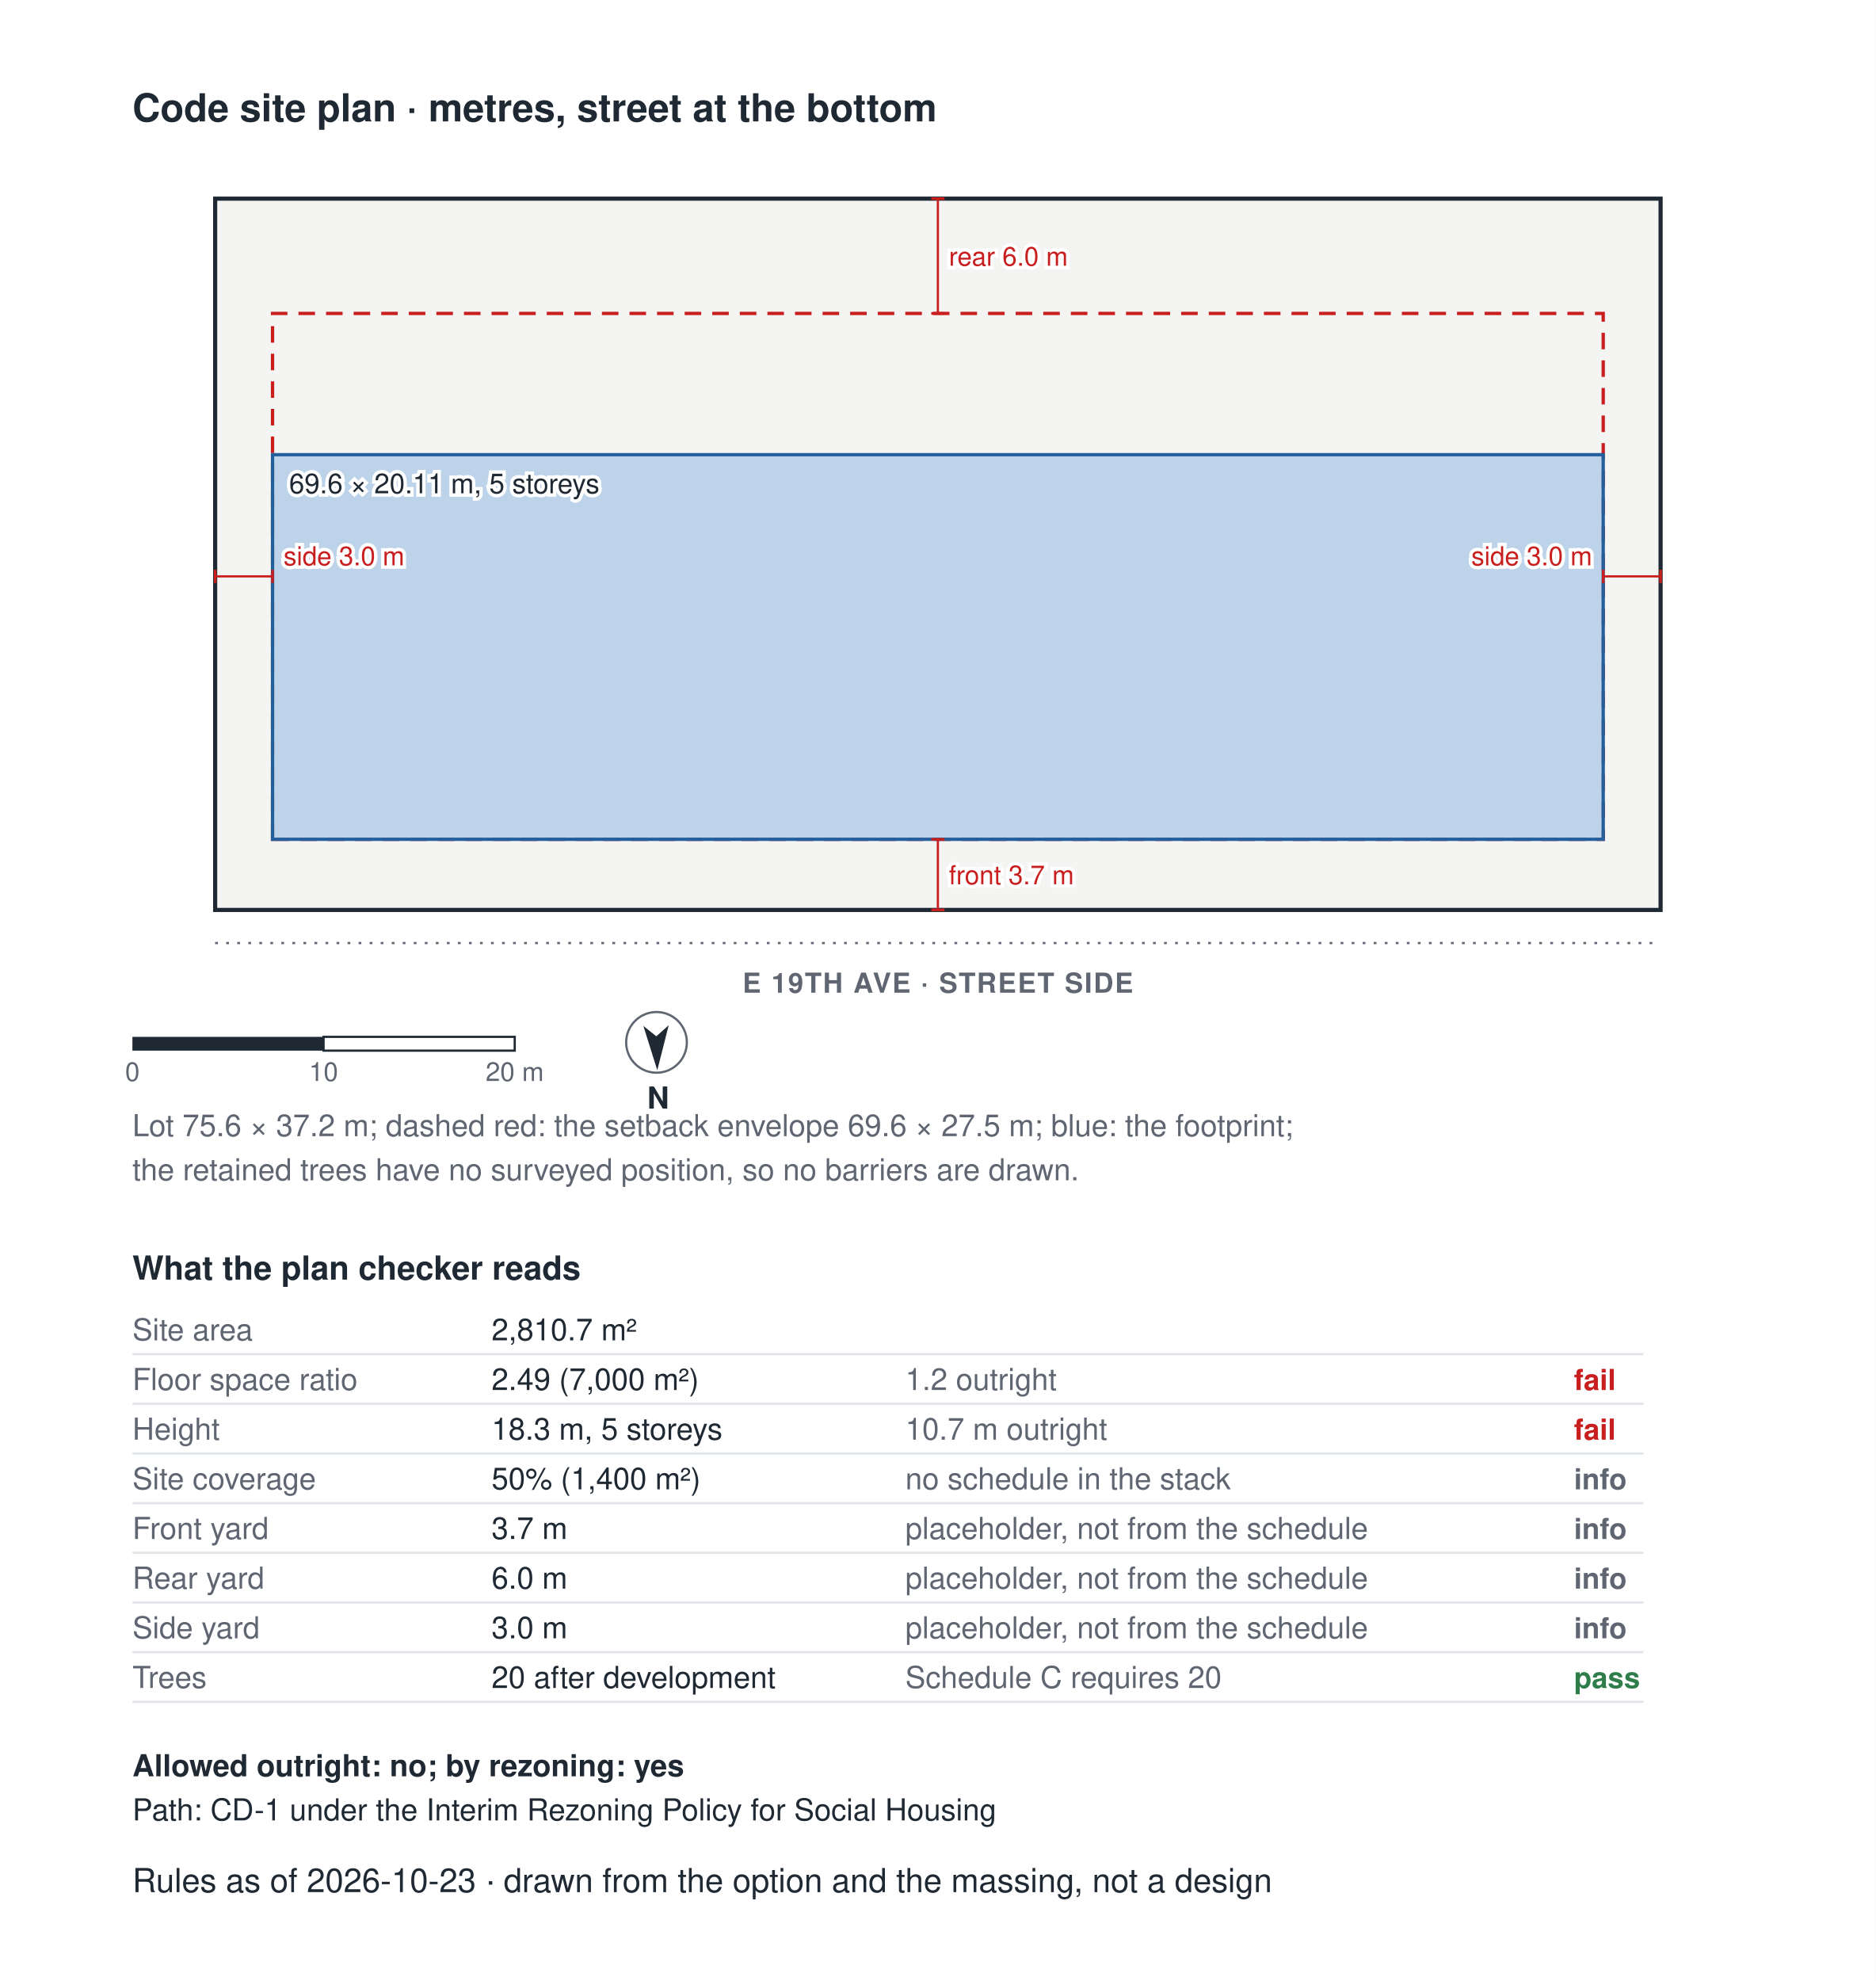
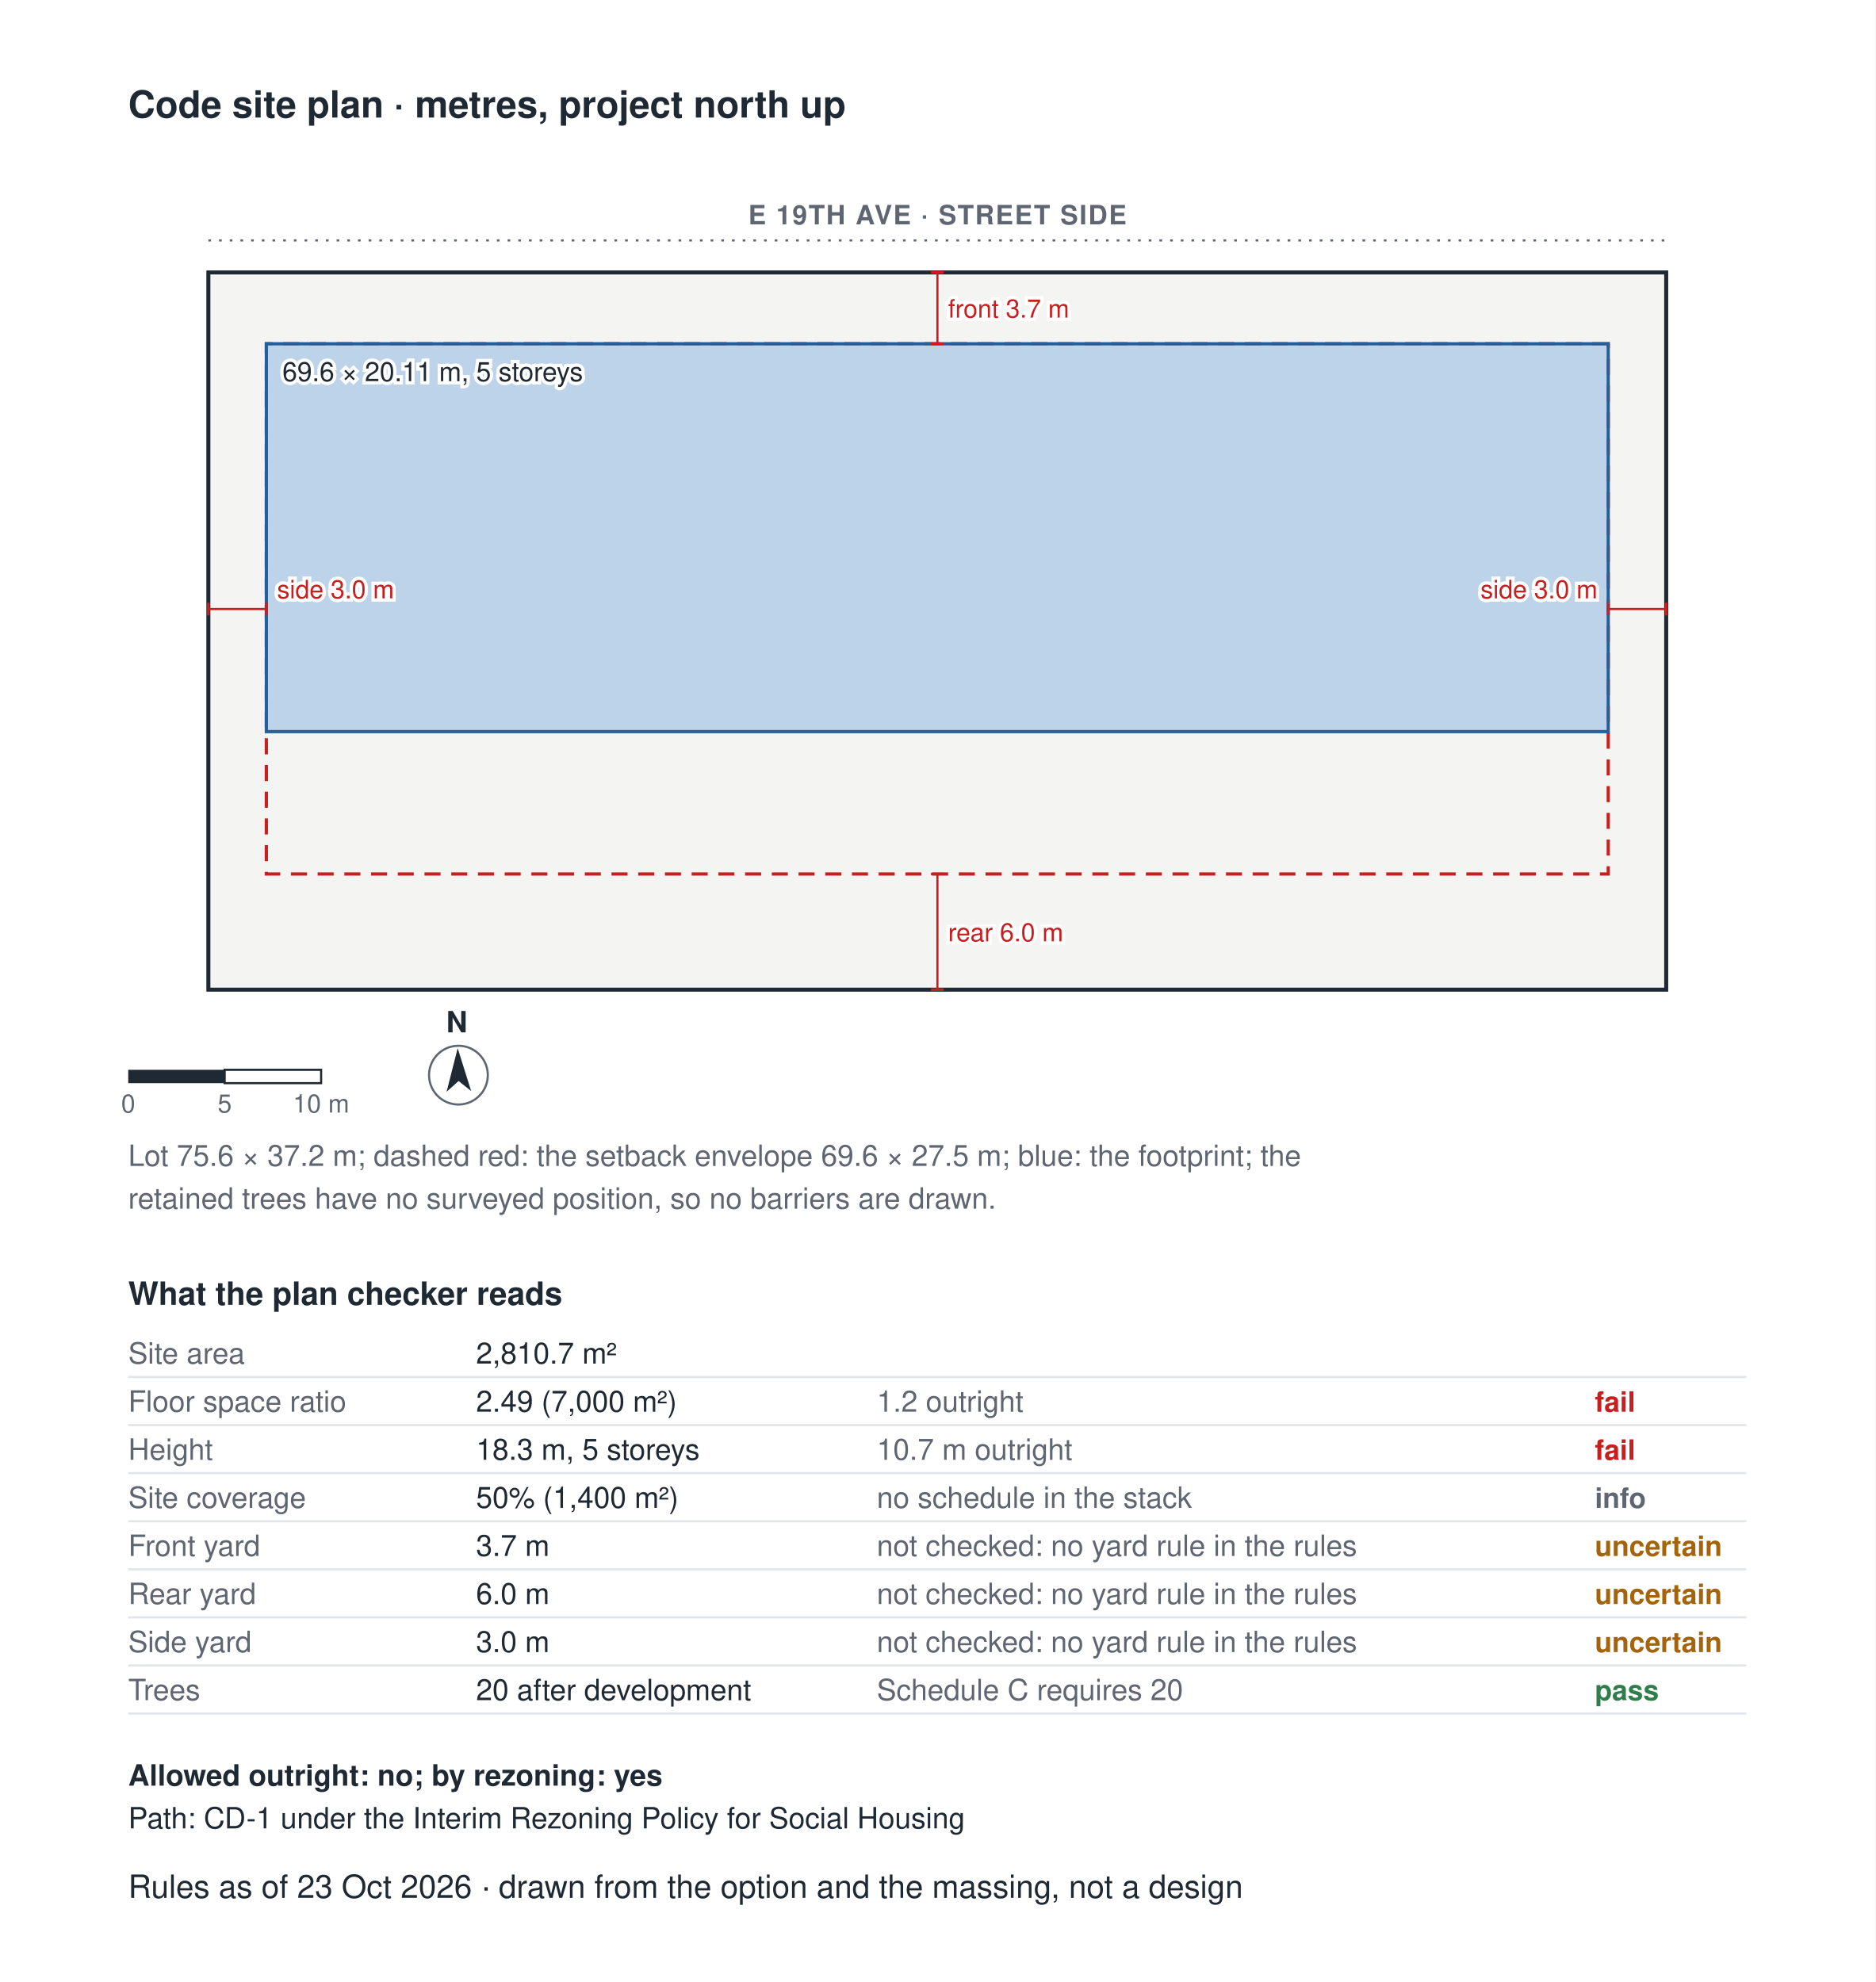
- <svg xmlns="http://www.w3.org/2000/svg" width="680" height="718" viewBox="0 0 680 718" font-family="IBM Plex Sans, Helvetica, Arial, sans-serif" font-size="12" fill="#1f2933" role="img" aria-label="Code site plan">
+ <svg xmlns="http://www.w3.org/2000/svg" width="702" height="742" viewBox="0 0 702 742" font-family="IBM Plex Sans, Helvetica, Arial, sans-serif" font-size="12" fill="#1f2933" role="img" aria-label="Code site plan">
  <rect width="100%" height="100%" fill="#ffffff" />
  <defs>
    <marker id="tick" viewBox="0 0 6 6" refX="3" refY="3" markerWidth="6" markerHeight="6" orient="auto">
      <path d="M3 0V6" stroke="#c81e1e" stroke-width="1.2" />
    </marker>
  </defs>
-   <text x="48" y="44" font-size="14" font-weight="600">Code site plan · metres, street at the bottom</text>
-   <polygon points="78.0,329.8 602.0,329.8 602.0,72.0 78.0,72.0" fill="#f4f4f2" stroke="#1f2933" stroke-width="1.5" />
-   <polygon points="98.8,304.2 581.2,304.2 581.2,113.6 98.8,113.6" fill="none" stroke="#c81e1e" stroke-width="1.2" stroke-dasharray="6 4" />
-   <polygon points="98.8,304.2 581.2,304.2 581.2,164.8 98.8,164.8" fill="#8fb8e3" fill-opacity="0.55" stroke="#245f9c" stroke-width="1.2" />
-   <text x="104.8" y="178.8" font-size="10" fill="#1f2933" stroke="#ffffff" stroke-width="2.5" paint-order="stroke">69.6 × 20.11 m, 5 storeys</text>
-   <path d="M340.0 329.8L340.0 304.2" stroke="#c81e1e" stroke-width="0.8" fill="none" marker-start="url(#tick)" marker-end="url(#tick)" />
-   <text x="344.0" y="320.5" font-size="9.5" fill="#c81e1e" stroke="#ffffff" stroke-width="2.5" paint-order="stroke">front 3.7 m</text>
-   <path d="M340.0 113.6L340.0 72.0" stroke="#c81e1e" stroke-width="0.8" fill="none" marker-start="url(#tick)" marker-end="url(#tick)" />
-   <text x="344.0" y="96.3" font-size="9.5" fill="#c81e1e" stroke="#ffffff" stroke-width="2.5" paint-order="stroke">rear 6.0 m</text>
-   <path d="M78.0 208.9L98.8 208.9" stroke="#c81e1e" stroke-width="0.8" fill="none" marker-start="url(#tick)" marker-end="url(#tick)" />
-   <text x="102.8" y="204.9" font-size="9.5" text-anchor="start" fill="#c81e1e" stroke="#ffffff" stroke-width="2.5" paint-order="stroke">side 3.0 m</text>
-   <path d="M581.2 208.9L602.0 208.9" stroke="#c81e1e" stroke-width="0.8" fill="none" marker-start="url(#tick)" marker-end="url(#tick)" />
-   <text x="577.2" y="204.9" font-size="9.5" text-anchor="end" fill="#c81e1e" stroke="#ffffff" stroke-width="2.5" paint-order="stroke">side 3.0 m</text>
-   <line x1="78.0" y1="341.8" x2="602.0" y2="341.8" stroke="#5f6672" stroke-width="0.8" stroke-dasharray="1 3" />
-   <text x="340.0" y="359.8" font-size="10" font-weight="600" letter-spacing="0.5" text-anchor="middle" fill="#5f6672">E 19TH AVE · STREET SIDE</text>
-   <rect x="48.0" y="375.8" width="69.3" height="5" fill="#1f2933" />
-   <rect x="117.3" y="375.8" width="69.3" height="5" fill="#ffffff" stroke="#1f2933" stroke-width="0.8" />
-   <text x="48.0" y="391.8" font-size="9.5" text-anchor="middle" fill="#5f6672">0</text>
-   <text x="117.3" y="391.8" font-size="9.5" text-anchor="middle" fill="#5f6672">10</text>
-   <text x="186.6" y="391.8" font-size="9.5" text-anchor="middle" fill="#5f6672">20 m</text>
-   <g transform="rotate(-181.6 238.0 377.8)">
-     <circle cx="238.0" cy="377.8" r="11.0" fill="#ffffff" stroke="#5f6672" stroke-width="0.8" />
-     <polygon points="238.0,367.7 242.6,383.9 238.0,380.0 233.4,383.9" fill="#1f2933" />
+   <text x="48" y="44" font-size="14" font-weight="600">Code site plan · metres, project north up</text>
+   <polygon points="623.7,102.0 78.0,102.0 78.0,370.5 623.7,370.5" fill="#f4f4f2" stroke="#1f2933" stroke-width="1.5" />
+   <polygon points="602.0,128.7 99.7,128.7 99.7,327.2 602.0,327.2" fill="none" stroke="#c81e1e" stroke-width="1.2" stroke-dasharray="6 4" />
+   <polygon points="602.0,128.7 99.7,128.7 99.7,273.9 602.0,273.9" fill="#8fb8e3" fill-opacity="0.55" stroke="#245f9c" stroke-width="1.2" />
+   <text x="105.7" y="142.7" font-size="10" fill="#1f2933" stroke="#ffffff" stroke-width="2.5" paint-order="stroke">69.6 × 20.11 m, 5 storeys</text>
+   <path d="M350.9 102.0L350.9 128.7" stroke="#c81e1e" stroke-width="0.8" fill="none" marker-start="url(#tick)" marker-end="url(#tick)" />
+   <text x="354.9" y="118.9" font-size="9.5" fill="#c81e1e" stroke="#ffffff" stroke-width="2.5" paint-order="stroke">front 3.7 m</text>
+   <path d="M350.9 327.2L350.9 370.5" stroke="#c81e1e" stroke-width="0.8" fill="none" marker-start="url(#tick)" marker-end="url(#tick)" />
+   <text x="354.9" y="352.4" font-size="9.5" fill="#c81e1e" stroke="#ffffff" stroke-width="2.5" paint-order="stroke">rear 6.0 m</text>
+   <path d="M623.7 228.0L602.0 228.0" stroke="#c81e1e" stroke-width="0.8" fill="none" marker-start="url(#tick)" marker-end="url(#tick)" />
+   <text x="598.0" y="224.0" font-size="9.5" text-anchor="end" fill="#c81e1e" stroke="#ffffff" stroke-width="2.5" paint-order="stroke">side 3.0 m</text>
+   <path d="M99.7 228.0L78.0 228.0" stroke="#c81e1e" stroke-width="0.8" fill="none" marker-start="url(#tick)" marker-end="url(#tick)" />
+   <text x="103.7" y="224.0" font-size="9.5" text-anchor="start" fill="#c81e1e" stroke="#ffffff" stroke-width="2.5" paint-order="stroke">side 3.0 m</text>
+   <line x1="78.0" y1="90.0" x2="623.7" y2="90.0" stroke="#5f6672" stroke-width="0.8" stroke-dasharray="1 3" />
+   <text x="350.9" y="84.0" font-size="10" font-weight="600" letter-spacing="0.5" text-anchor="middle" fill="#5f6672">E 19TH AVE · STREET SIDE</text>
+   <rect x="48.0" y="400.5" width="36.1" height="5" fill="#1f2933" />
+   <rect x="84.1" y="400.5" width="36.1" height="5" fill="#ffffff" stroke="#1f2933" stroke-width="0.8" />
+   <text x="48.0" y="416.5" font-size="9.5" text-anchor="middle" fill="#5f6672">0</text>
+   <text x="84.1" y="416.5" font-size="9.5" text-anchor="middle" fill="#5f6672">5</text>
+   <text x="120.2" y="416.5" font-size="9.5" text-anchor="middle" fill="#5f6672">10 m</text>
+   <g transform="rotate(-1.6 171.6 402.5)">
+     <circle cx="171.6" cy="402.5" r="11.0" fill="#ffffff" stroke="#5f6672" stroke-width="0.8" />
+     <polygon points="171.6,392.4 176.2,408.6 171.6,404.7 167.0,408.6" fill="#1f2933" />
  </g>
-   <text x="238.6" y="401.8" font-size="11" font-weight="600" text-anchor="middle" fill="#1f2933">N</text>
-   <text x="48" y="411.8" font-size="11" fill="#5f6672">Lot 75.6 × 37.2 m; dashed red: the setback envelope 69.6 × 27.5 m; blue: the footprint;</text>
-   <text x="48" y="427.8" font-size="11" fill="#5f6672">the retained trees have no surveyed position, so no barriers are drawn.</text>
-   <text x="48" y="463.8" font-size="12" font-weight="600">What the plan checker reads</text>
-   <line x1="48" y1="490.8" x2="595.8" y2="490.8" stroke="#e1e5ea" stroke-width="0.8" />
-   <text x="48.0" y="485.8" font-size="11" fill="#5f6672">Site area</text>
-   <text x="178.2" y="485.8" font-size="11">2,810.7 m²</text>
-   <line x1="48" y1="508.8" x2="595.8" y2="508.8" stroke="#e1e5ea" stroke-width="0.8" />
-   <text x="48.0" y="503.8" font-size="11" fill="#5f6672">Floor space ratio</text>
-   <text x="178.2" y="503.8" font-size="11">2.49 (7,000 m²)</text>
-   <text x="328.2" y="503.8" font-size="11" fill="#5f6672">1.2 outright</text>
-   <text x="570.6" y="503.8" font-size="10.5" font-weight="600" fill="#c81e1e">fail</text>
-   <line x1="48" y1="526.8" x2="595.8" y2="526.8" stroke="#e1e5ea" stroke-width="0.8" />
-   <text x="48.0" y="521.8" font-size="11" fill="#5f6672">Height</text>
-   <text x="178.2" y="521.8" font-size="11">18.3 m, 5 storeys</text>
-   <text x="328.2" y="521.8" font-size="11" fill="#5f6672">10.7 m outright</text>
-   <text x="570.6" y="521.8" font-size="10.5" font-weight="600" fill="#c81e1e">fail</text>
-   <line x1="48" y1="544.8" x2="595.8" y2="544.8" stroke="#e1e5ea" stroke-width="0.8" />
-   <text x="48.0" y="539.8" font-size="11" fill="#5f6672">Site coverage</text>
-   <text x="178.2" y="539.8" font-size="11">50% (1,400 m²)</text>
-   <text x="328.2" y="539.8" font-size="11" fill="#5f6672">no schedule in the stack</text>
-   <text x="570.6" y="539.8" font-size="10.5" font-weight="600" fill="#5f6672">info</text>
-   <line x1="48" y1="562.8" x2="595.8" y2="562.8" stroke="#e1e5ea" stroke-width="0.8" />
-   <text x="48.0" y="557.8" font-size="11" fill="#5f6672">Front yard</text>
-   <text x="178.2" y="557.8" font-size="11">3.7 m</text>
-   <text x="328.2" y="557.8" font-size="11" fill="#5f6672">placeholder, not from the schedule</text>
-   <text x="570.6" y="557.8" font-size="10.5" font-weight="600" fill="#5f6672">info</text>
-   <line x1="48" y1="580.8" x2="595.8" y2="580.8" stroke="#e1e5ea" stroke-width="0.8" />
-   <text x="48.0" y="575.8" font-size="11" fill="#5f6672">Rear yard</text>
-   <text x="178.2" y="575.8" font-size="11">6.0 m</text>
-   <text x="328.2" y="575.8" font-size="11" fill="#5f6672">placeholder, not from the schedule</text>
-   <text x="570.6" y="575.8" font-size="10.5" font-weight="600" fill="#5f6672">info</text>
-   <line x1="48" y1="598.8" x2="595.8" y2="598.8" stroke="#e1e5ea" stroke-width="0.8" />
-   <text x="48.0" y="593.8" font-size="11" fill="#5f6672">Side yard</text>
-   <text x="178.2" y="593.8" font-size="11">3.0 m</text>
-   <text x="328.2" y="593.8" font-size="11" fill="#5f6672">placeholder, not from the schedule</text>
-   <text x="570.6" y="593.8" font-size="10.5" font-weight="600" fill="#5f6672">info</text>
-   <line x1="48" y1="616.8" x2="595.8" y2="616.8" stroke="#e1e5ea" stroke-width="0.8" />
-   <text x="48.0" y="611.8" font-size="11" fill="#5f6672">Trees</text>
-   <text x="178.2" y="611.8" font-size="11">20 after development</text>
-   <text x="328.2" y="611.8" font-size="11" fill="#5f6672">Schedule C requires 20</text>
-   <text x="570.6" y="611.8" font-size="10.5" font-weight="600" fill="#2f7d4a">pass</text>
-   <text x="48" y="643.8" font-size="11" font-weight="600">Allowed outright: no; by rezoning: yes</text>
-   <text x="48" y="659.8" font-size="11">Path: CD-1 under the Interim Rezoning Policy for Social Housing</text>
-   <text x="48.0" y="685.8" font-size="12" fill="#1f2933">Rules as of 2026-10-23 · drawn from the option and the massing, not a design</text>
+   <text x="171.0" y="386.5" font-size="11" font-weight="600" text-anchor="middle" fill="#1f2933">N</text>
+   <text x="48" y="436.5" font-size="11" fill="#5f6672">Lot 75.6 × 37.2 m; dashed red: the setback envelope 69.6 × 27.5 m; blue: the footprint; the</text>
+   <text x="48" y="452.5" font-size="11" fill="#5f6672">retained trees have no surveyed position, so no barriers are drawn.</text>
+   <text x="48" y="488.5" font-size="12" font-weight="600">What the plan checker reads</text>
+   <line x1="48" y1="515.5" x2="653.7" y2="515.5" stroke="#e1e5ea" stroke-width="0.8" />
+   <text x="48.0" y="510.5" font-size="11" fill="#5f6672">Site area</text>
+   <text x="178.2" y="510.5" font-size="11">2,810.7 m²</text>
+   <line x1="48" y1="533.5" x2="653.7" y2="533.5" stroke="#e1e5ea" stroke-width="0.8" />
+   <text x="48.0" y="528.5" font-size="11" fill="#5f6672">Floor space ratio</text>
+   <text x="178.2" y="528.5" font-size="11">2.49 (7,000 m²)</text>
+   <text x="328.2" y="528.5" font-size="11" fill="#5f6672">1.2 outright</text>
+   <text x="597.0" y="528.5" font-size="10.5" font-weight="600" fill="#c81e1e">fail</text>
+   <line x1="48" y1="551.5" x2="653.7" y2="551.5" stroke="#e1e5ea" stroke-width="0.8" />
+   <text x="48.0" y="546.5" font-size="11" fill="#5f6672">Height</text>
+   <text x="178.2" y="546.5" font-size="11">18.3 m, 5 storeys</text>
+   <text x="328.2" y="546.5" font-size="11" fill="#5f6672">10.7 m outright</text>
+   <text x="597.0" y="546.5" font-size="10.5" font-weight="600" fill="#c81e1e">fail</text>
+   <line x1="48" y1="569.5" x2="653.7" y2="569.5" stroke="#e1e5ea" stroke-width="0.8" />
+   <text x="48.0" y="564.5" font-size="11" fill="#5f6672">Site coverage</text>
+   <text x="178.2" y="564.5" font-size="11">50% (1,400 m²)</text>
+   <text x="328.2" y="564.5" font-size="11" fill="#5f6672">no schedule in the stack</text>
+   <text x="597.0" y="564.5" font-size="10.5" font-weight="600" fill="#5f6672">info</text>
+   <line x1="48" y1="587.5" x2="653.7" y2="587.5" stroke="#e1e5ea" stroke-width="0.8" />
+   <text x="48.0" y="582.5" font-size="11" fill="#5f6672">Front yard</text>
+   <text x="178.2" y="582.5" font-size="11">3.7 m</text>
+   <text x="328.2" y="582.5" font-size="11" fill="#5f6672">not checked: no yard rule in the rules</text>
+   <text x="597.0" y="582.5" font-size="10.5" font-weight="600" fill="#a3640c">uncertain</text>
+   <line x1="48" y1="605.5" x2="653.7" y2="605.5" stroke="#e1e5ea" stroke-width="0.8" />
+   <text x="48.0" y="600.5" font-size="11" fill="#5f6672">Rear yard</text>
+   <text x="178.2" y="600.5" font-size="11">6.0 m</text>
+   <text x="328.2" y="600.5" font-size="11" fill="#5f6672">not checked: no yard rule in the rules</text>
+   <text x="597.0" y="600.5" font-size="10.5" font-weight="600" fill="#a3640c">uncertain</text>
+   <line x1="48" y1="623.5" x2="653.7" y2="623.5" stroke="#e1e5ea" stroke-width="0.8" />
+   <text x="48.0" y="618.5" font-size="11" fill="#5f6672">Side yard</text>
+   <text x="178.2" y="618.5" font-size="11">3.0 m</text>
+   <text x="328.2" y="618.5" font-size="11" fill="#5f6672">not checked: no yard rule in the rules</text>
+   <text x="597.0" y="618.5" font-size="10.5" font-weight="600" fill="#a3640c">uncertain</text>
+   <line x1="48" y1="641.5" x2="653.7" y2="641.5" stroke="#e1e5ea" stroke-width="0.8" />
+   <text x="48.0" y="636.5" font-size="11" fill="#5f6672">Trees</text>
+   <text x="178.2" y="636.5" font-size="11">20 after development</text>
+   <text x="328.2" y="636.5" font-size="11" fill="#5f6672">Schedule C requires 20</text>
+   <text x="597.0" y="636.5" font-size="10.5" font-weight="600" fill="#2f7d4a">pass</text>
+   <text x="48" y="668.5" font-size="11" font-weight="600">Allowed outright: no; by rezoning: yes</text>
+   <text x="48" y="684.5" font-size="11">Path: CD-1 under the Interim Rezoning Policy for Social Housing</text>
+   <text x="48.0" y="710.5" font-size="12" fill="#1f2933">Rules as of 23 Oct 2026 · drawn from the option and the massing, not a design</text>
</svg>
